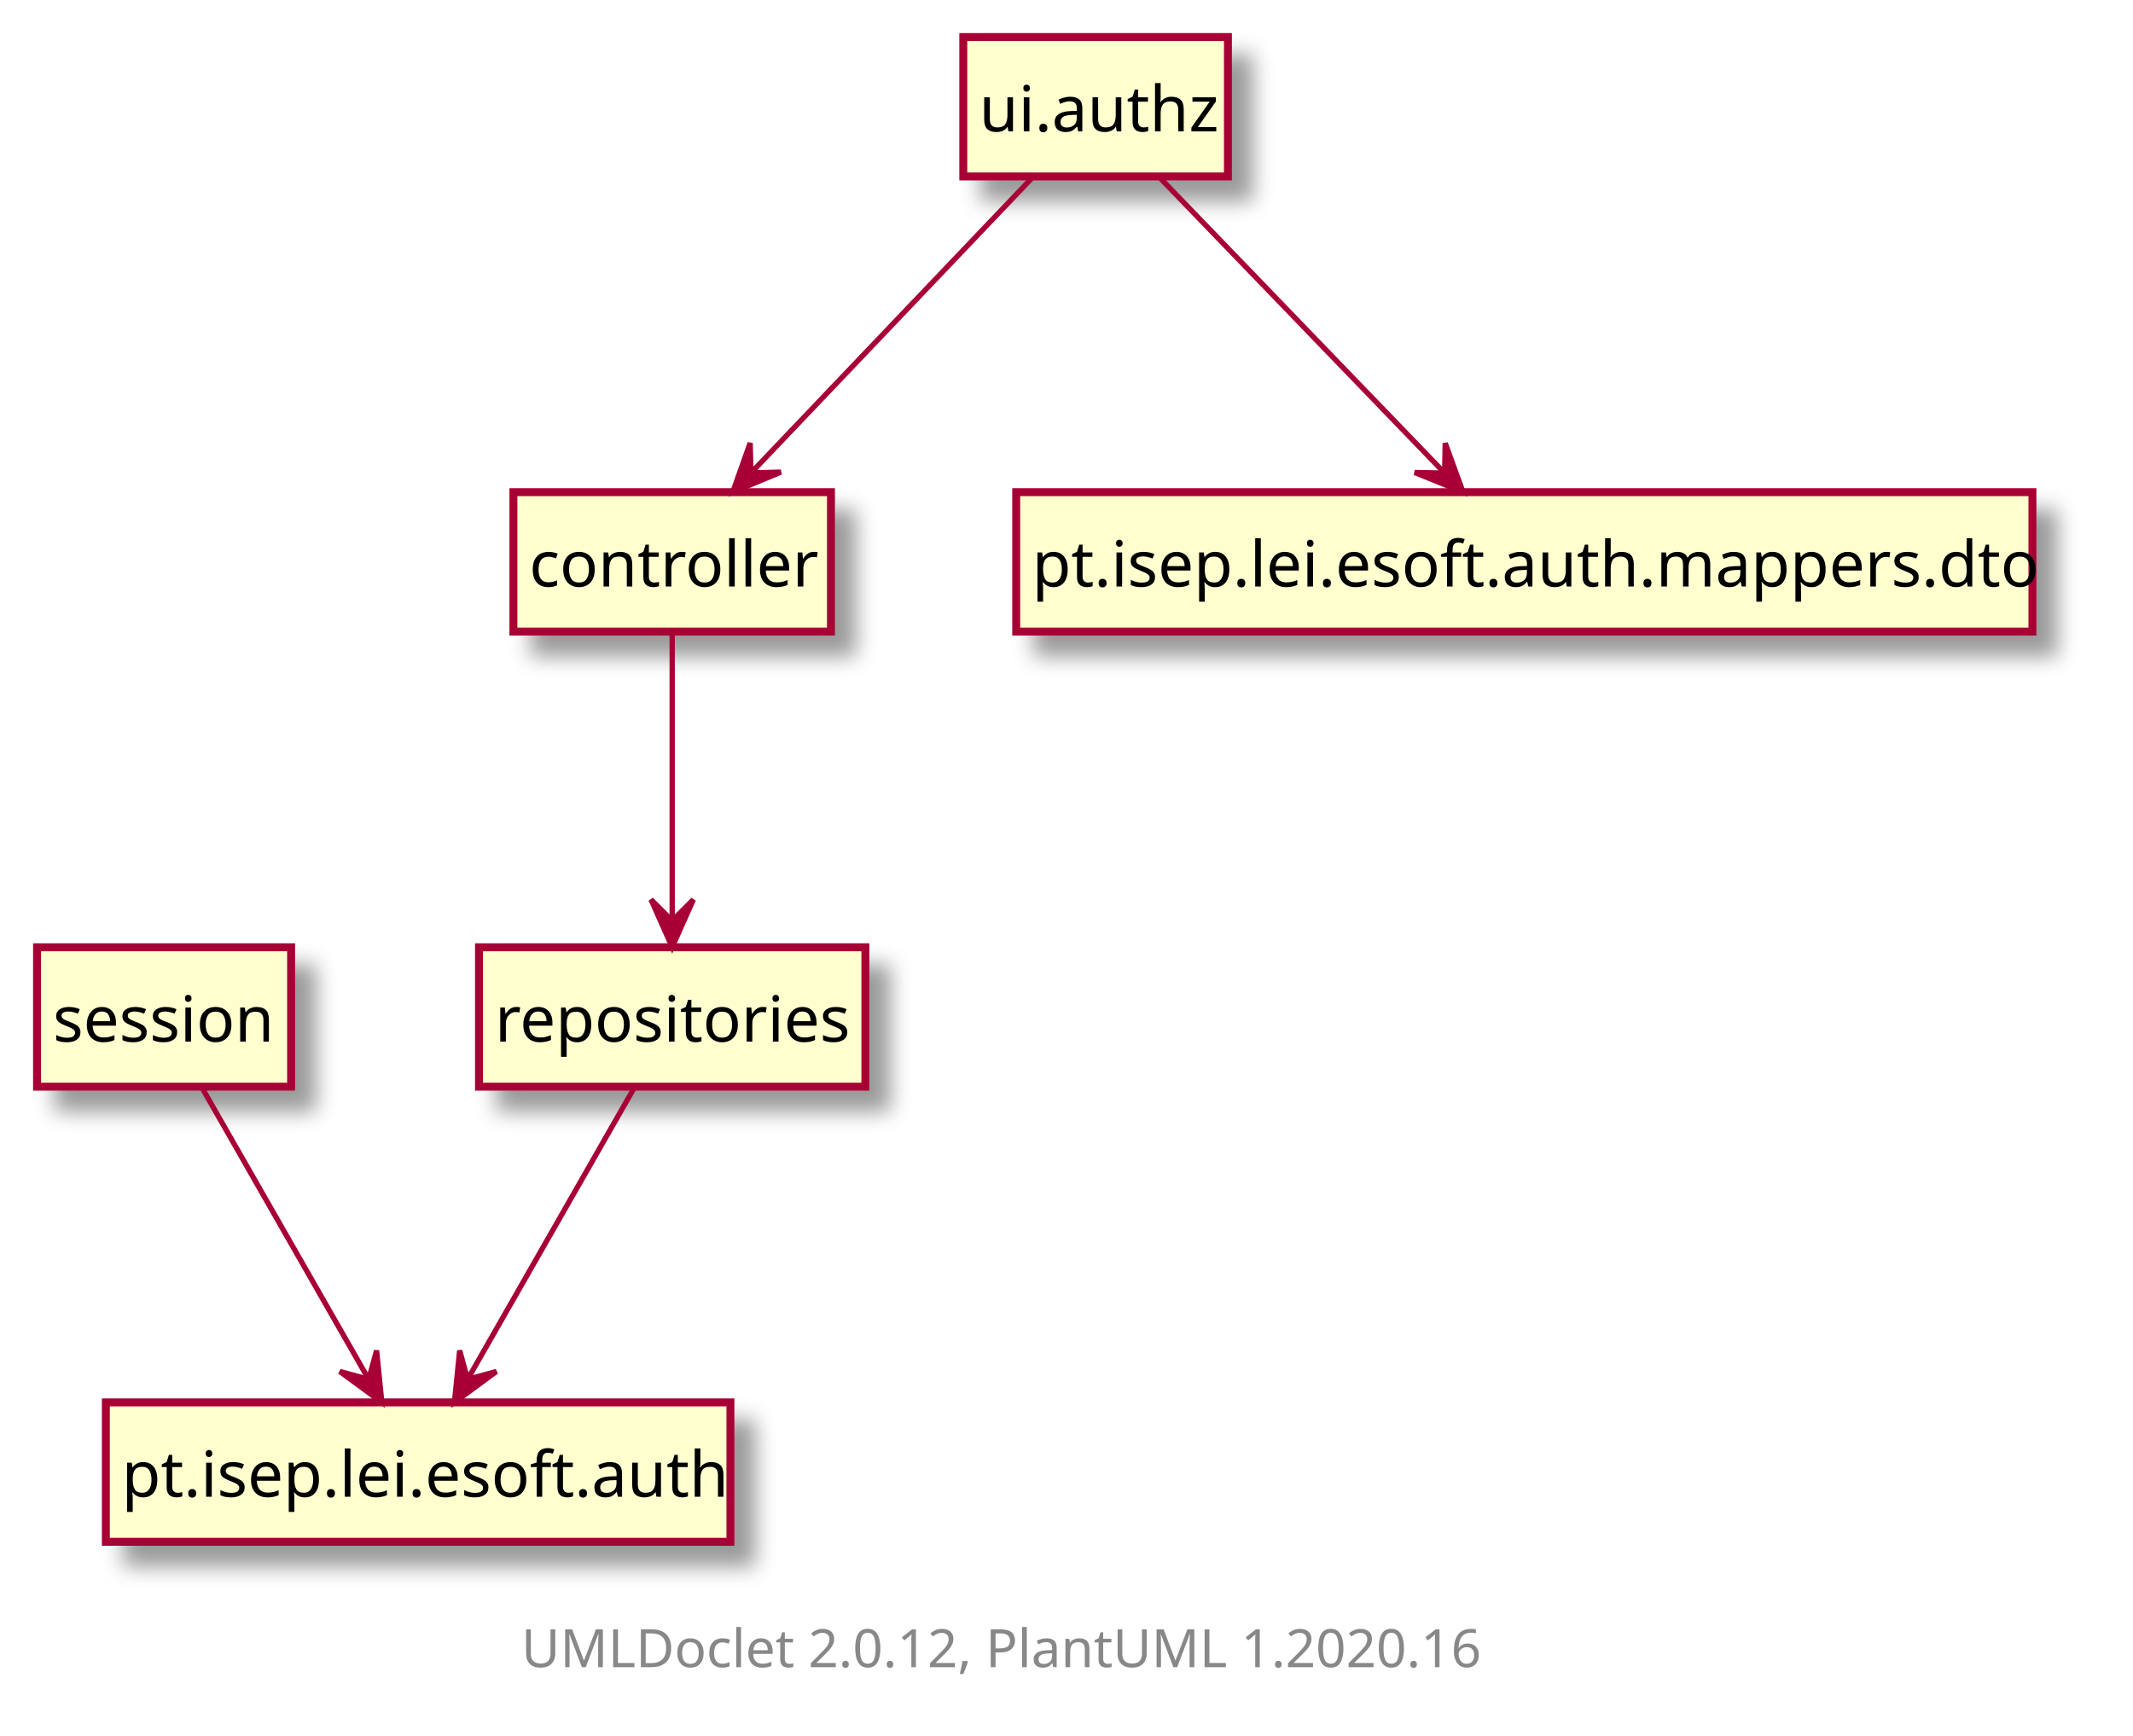
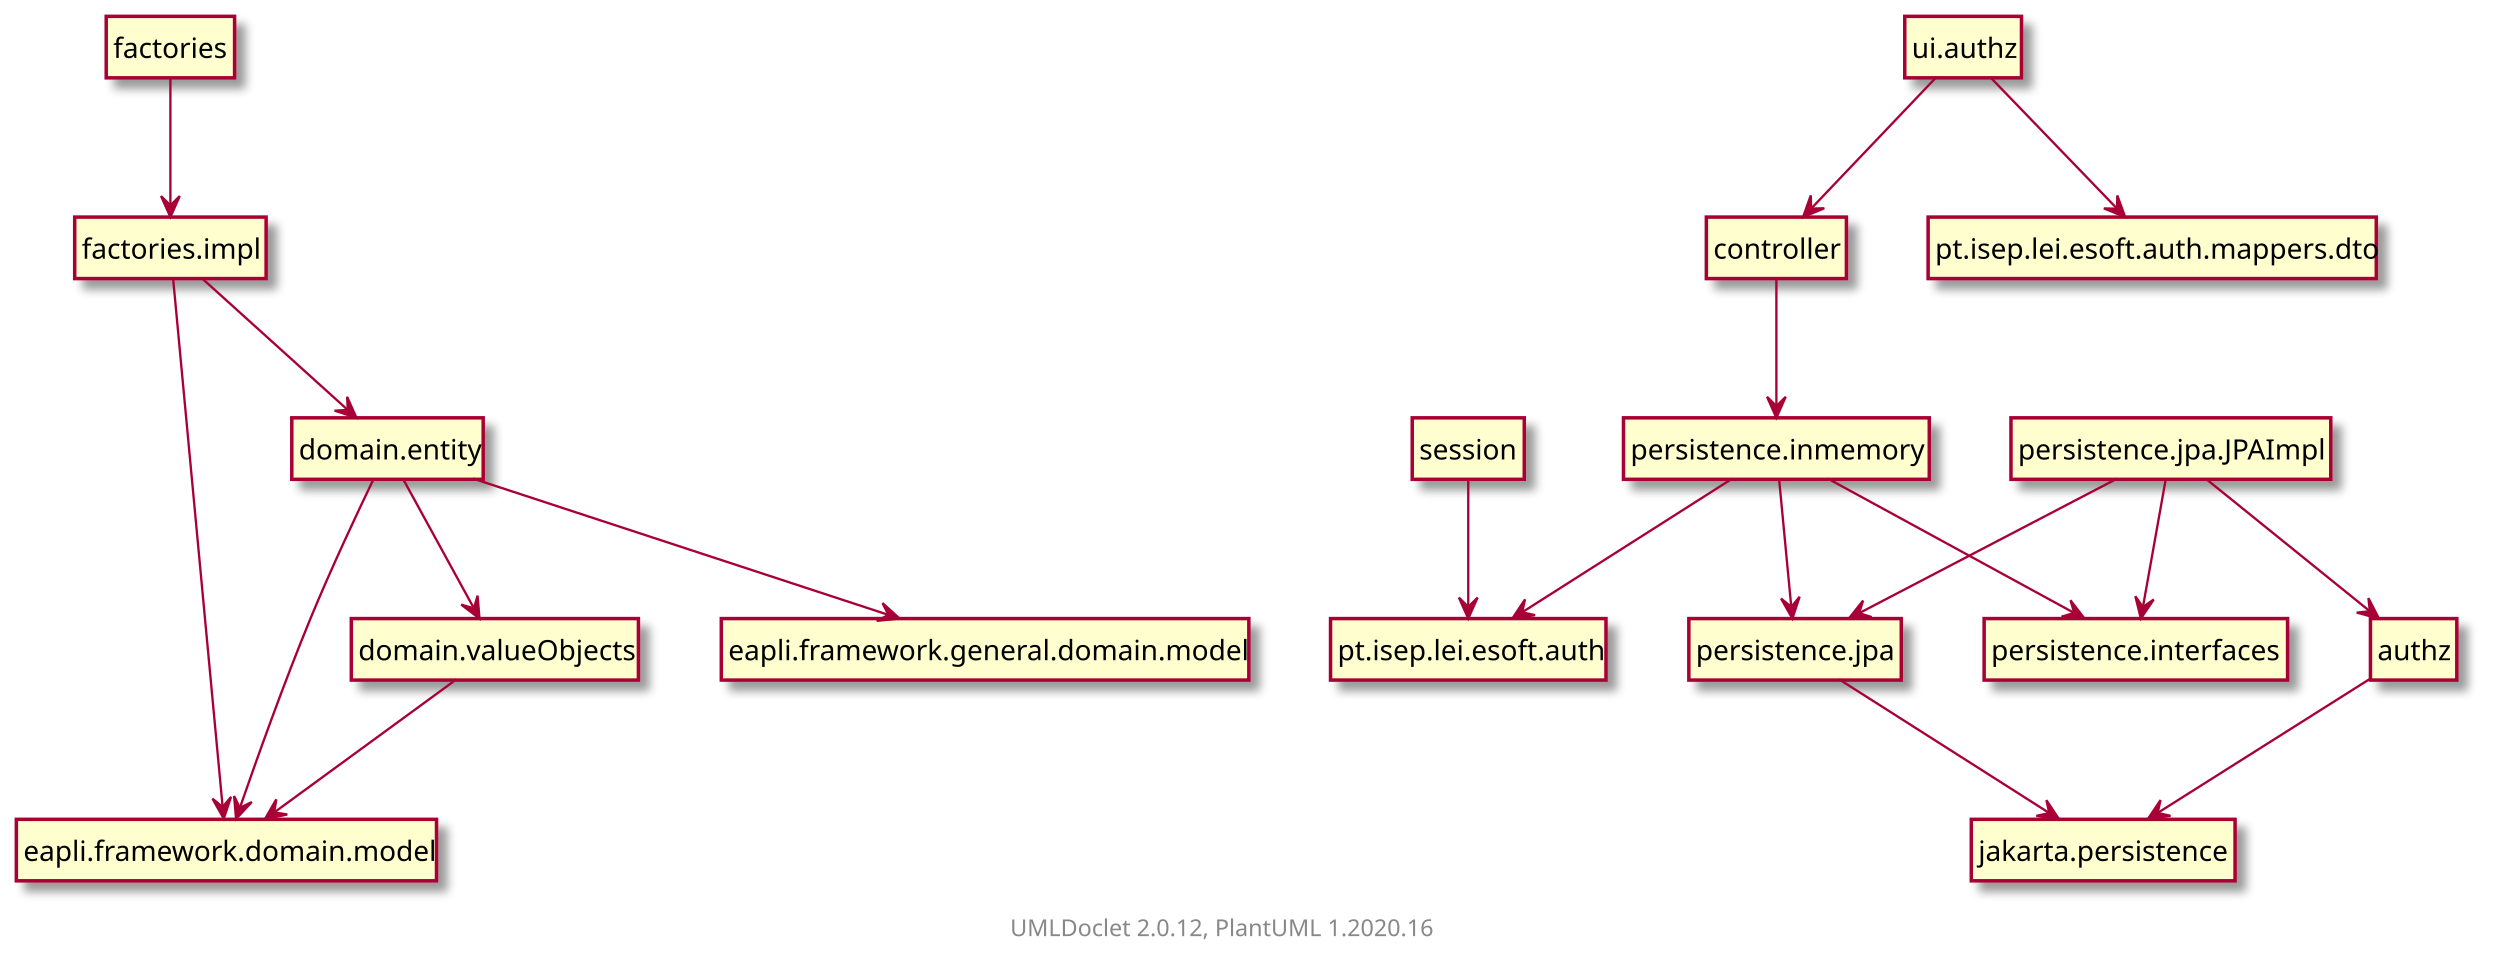
- <svg xmlns="http://www.w3.org/2000/svg" xmlns:xlink="http://www.w3.org/1999/xlink" contentScriptType="application/ecmascript" contentStyleType="text/css" height="328px" preserveAspectRatio="none" style="width:403px;height:328px;" version="1.1" viewBox="0 0 403 328" width="403px" zoomAndPan="magnify">
+ <svg xmlns="http://www.w3.org/2000/svg" xmlns:xlink="http://www.w3.org/1999/xlink" contentScriptType="application/ecmascript" contentStyleType="text/css" height="414px" preserveAspectRatio="none" style="width:1071px;height:414px;" version="1.1" viewBox="0 0 1071 414" width="1071px" zoomAndPan="magnify">
  <defs>
-     <filter height="300%" id="f1s2221xch2qf1" width="300%" x="-1" y="-1">
+     <filter height="300%" id="f1to26v1hwnjs6" width="300%" x="-1" y="-1">
      <feGaussianBlur result="blurOut" stdDeviation="2.0" />
      <feColorMatrix in="blurOut" result="blurOut2" type="matrix" values="0 0 0 0 0 0 0 0 0 0 0 0 0 0 0 0 0 0 .4 0" />
      <feOffset dx="4.0" dy="4.0" in="blurOut2" result="blurOut3" />
      <feBlend in="SourceGraphic" in2="blurOut3" mode="normal" />
    </filter>
  </defs>
  <g>
+     <a href="factories/package-summary.html" target="_top" title="factories/package-summary.html" xlink:actuate="onRequest" xlink:href="factories/package-summary.html" xlink:show="new" xlink:title="factories/package-summary.html" xlink:type="simple">
+       <rect codeLine="27" fill="#FEFECE" filter="url(#f1to26v1hwnjs6)" height="26.344" id="factories" style="stroke: #A80036; stroke-width: 1.5;" width="55" x="45.5" y="7" />
+       <text fill="#000000" font-family="sans-serif" font-size="12" lengthAdjust="spacingAndGlyphs" textLength="49" x="48.5" y="24.828">factories</text>
+     </a>
+     <a href="factories/impl/package-summary.html" target="_top" title="factories/impl/package-summary.html" xlink:actuate="onRequest" xlink:href="factories/impl/package-summary.html" xlink:show="new" xlink:title="factories/impl/package-summary.html" xlink:type="simple">
+       <rect codeLine="29" fill="#FEFECE" filter="url(#f1to26v1hwnjs6)" height="26.344" id="factories.impl" style="stroke: #A80036; stroke-width: 1.5;" width="82" x="32" y="93" />
+       <text fill="#000000" font-family="sans-serif" font-size="12" lengthAdjust="spacingAndGlyphs" textLength="76" x="35" y="110.828">factories.impl</text>
+     </a>
+     <rect fill="#FEFECE" filter="url(#f1to26v1hwnjs6)" height="26.344" id="eapli.framework.domain.model" style="stroke: #A80036; stroke-width: 1.5;" width="180" x="7" y="351" />
+     <text fill="#000000" font-family="sans-serif" font-size="12" lengthAdjust="spacingAndGlyphs" textLength="174" x="10" y="368.828">eapli.framework.domain.model</text>
+     <a href="domain/entity/package-summary.html" target="_top" title="domain/entity/package-summary.html" xlink:actuate="onRequest" xlink:href="domain/entity/package-summary.html" xlink:show="new" xlink:title="domain/entity/package-summary.html" xlink:type="simple">
+       <rect codeLine="31" fill="#FEFECE" filter="url(#f1to26v1hwnjs6)" height="26.344" id="domain.entity" style="stroke: #A80036; stroke-width: 1.5;" width="82" x="125" y="179" />
+       <text fill="#000000" font-family="sans-serif" font-size="12" lengthAdjust="spacingAndGlyphs" textLength="76" x="128" y="196.828">domain.entity</text>
+     </a>
    <a href="controller/package-summary.html" target="_top" title="controller/package-summary.html" xlink:actuate="onRequest" xlink:href="controller/package-summary.html" xlink:show="new" xlink:title="controller/package-summary.html" xlink:type="simple">
-       <rect codeLine="13" fill="#FEFECE" filter="url(#f1s2221xch2qf1)" height="26.344" id="controller" style="stroke: #A80036; stroke-width: 1.5;" width="60" x="97" y="93" />
-       <text fill="#000000" font-family="sans-serif" font-size="12" lengthAdjust="spacingAndGlyphs" textLength="54" x="100" y="110.828">controller</text>
+       <rect codeLine="33" fill="#FEFECE" filter="url(#f1to26v1hwnjs6)" height="26.344" id="controller" style="stroke: #A80036; stroke-width: 1.5;" width="60" x="731" y="93" />
+       <text fill="#000000" font-family="sans-serif" font-size="12" lengthAdjust="spacingAndGlyphs" textLength="54" x="734" y="110.828">controller</text>
    </a>
-     <a href="repositories/package-summary.html" target="_top" title="repositories/package-summary.html" xlink:actuate="onRequest" xlink:href="repositories/package-summary.html" xlink:show="new" xlink:title="repositories/package-summary.html" xlink:type="simple">
-       <rect codeLine="15" fill="#FEFECE" filter="url(#f1s2221xch2qf1)" height="26.344" id="repositories" style="stroke: #A80036; stroke-width: 1.5;" width="73" x="90.5" y="179" />
-       <text fill="#000000" font-family="sans-serif" font-size="12" lengthAdjust="spacingAndGlyphs" textLength="67" x="93.5" y="196.828">repositories</text>
+     <a href="persistence/inmemory/package-summary.html" target="_top" title="persistence/inmemory/package-summary.html" xlink:actuate="onRequest" xlink:href="persistence/inmemory/package-summary.html" xlink:show="new" xlink:title="persistence/inmemory/package-summary.html" xlink:type="simple">
+       <rect codeLine="35" fill="#FEFECE" filter="url(#f1to26v1hwnjs6)" height="26.344" id="persistence.inmemory" style="stroke: #A80036; stroke-width: 1.5;" width="131" x="695.5" y="179" />
+       <text fill="#000000" font-family="sans-serif" font-size="12" lengthAdjust="spacingAndGlyphs" textLength="125" x="698.5" y="196.828">persistence.inmemory</text>
    </a>
+     <a href="authz/package-summary.html" target="_top" title="authz/package-summary.html" xlink:actuate="onRequest" xlink:href="authz/package-summary.html" xlink:show="new" xlink:title="authz/package-summary.html" xlink:type="simple">
+       <rect codeLine="37" fill="#FEFECE" filter="url(#f1to26v1hwnjs6)" height="26.344" id="authz" style="stroke: #A80036; stroke-width: 1.5;" width="37" x="1015.5" y="265" />
+       <text fill="#000000" font-family="sans-serif" font-size="12" lengthAdjust="spacingAndGlyphs" textLength="31" x="1018.5" y="282.828">authz</text>
+     </a>
+     <rect fill="#FEFECE" filter="url(#f1to26v1hwnjs6)" height="26.344" id="jakarta.persistence" style="stroke: #A80036; stroke-width: 1.5;" width="113" x="844.5" y="351" />
+     <text fill="#000000" font-family="sans-serif" font-size="12" lengthAdjust="spacingAndGlyphs" textLength="107" x="847.5" y="368.828">jakarta.persistence</text>
    <a href="session/package-summary.html" target="_top" title="session/package-summary.html" xlink:actuate="onRequest" xlink:href="session/package-summary.html" xlink:show="new" xlink:title="session/package-summary.html" xlink:type="simple">
-       <rect codeLine="17" fill="#FEFECE" filter="url(#f1s2221xch2qf1)" height="26.344" id="session" style="stroke: #A80036; stroke-width: 1.5;" width="48" x="7" y="179" />
-       <text fill="#000000" font-family="sans-serif" font-size="12" lengthAdjust="spacingAndGlyphs" textLength="42" x="10" y="196.828">session</text>
+       <rect codeLine="39" fill="#FEFECE" filter="url(#f1to26v1hwnjs6)" height="26.344" id="session" style="stroke: #A80036; stroke-width: 1.5;" width="48" x="605" y="179" />
+       <text fill="#000000" font-family="sans-serif" font-size="12" lengthAdjust="spacingAndGlyphs" textLength="42" x="608" y="196.828">session</text>
    </a>
-     <rect fill="#FEFECE" filter="url(#f1s2221xch2qf1)" height="26.344" id="pt.isep.lei.esoft.auth" style="stroke: #A80036; stroke-width: 1.5;" width="118" x="20" y="265" />
-     <text fill="#000000" font-family="sans-serif" font-size="12" lengthAdjust="spacingAndGlyphs" textLength="112" x="23" y="282.828">pt.isep.lei.esoft.auth</text>
+     <rect fill="#FEFECE" filter="url(#f1to26v1hwnjs6)" height="26.344" id="pt.isep.lei.esoft.auth" style="stroke: #A80036; stroke-width: 1.5;" width="118" x="570" y="265" />
+     <text fill="#000000" font-family="sans-serif" font-size="12" lengthAdjust="spacingAndGlyphs" textLength="112" x="573" y="282.828">pt.isep.lei.esoft.auth</text>
+     <a href="persistence/jpa/package-summary.html" target="_top" title="persistence/jpa/package-summary.html" xlink:actuate="onRequest" xlink:href="persistence/jpa/package-summary.html" xlink:show="new" xlink:title="persistence/jpa/package-summary.html" xlink:type="simple">
+       <rect codeLine="41" fill="#FEFECE" filter="url(#f1to26v1hwnjs6)" height="26.344" id="persistence.jpa" style="stroke: #A80036; stroke-width: 1.5;" width="91" x="723.5" y="265" />
+       <text fill="#000000" font-family="sans-serif" font-size="12" lengthAdjust="spacingAndGlyphs" textLength="85" x="726.5" y="282.828">persistence.jpa</text>
+     </a>
+     <a href="persistence/jpa/JPAImpl/package-summary.html" target="_top" title="persistence/jpa/JPAImpl/package-summary.html" xlink:actuate="onRequest" xlink:href="persistence/jpa/JPAImpl/package-summary.html" xlink:show="new" xlink:title="persistence/jpa/JPAImpl/package-summary.html" xlink:type="simple">
+       <rect codeLine="43" fill="#FEFECE" filter="url(#f1to26v1hwnjs6)" height="26.344" id="persistence.jpa.JPAImpl" style="stroke: #A80036; stroke-width: 1.5;" width="137" x="861.5" y="179" />
+       <text fill="#000000" font-family="sans-serif" font-size="12" lengthAdjust="spacingAndGlyphs" textLength="131" x="864.5" y="196.828">persistence.jpa.JPAImpl</text>
+     </a>
+     <a href="persistence/interfaces/package-summary.html" target="_top" title="persistence/interfaces/package-summary.html" xlink:actuate="onRequest" xlink:href="persistence/interfaces/package-summary.html" xlink:show="new" xlink:title="persistence/interfaces/package-summary.html" xlink:type="simple">
+       <rect codeLine="45" fill="#FEFECE" filter="url(#f1to26v1hwnjs6)" height="26.344" id="persistence.interfaces" style="stroke: #A80036; stroke-width: 1.5;" width="130" x="850" y="265" />
+       <text fill="#000000" font-family="sans-serif" font-size="12" lengthAdjust="spacingAndGlyphs" textLength="124" x="853" y="282.828">persistence.interfaces</text>
+     </a>
+     <a href="domain/valueObjects/package-summary.html" target="_top" title="domain/valueObjects/package-summary.html" xlink:actuate="onRequest" xlink:href="domain/valueObjects/package-summary.html" xlink:show="new" xlink:title="domain/valueObjects/package-summary.html" xlink:type="simple">
+       <rect codeLine="47" fill="#FEFECE" filter="url(#f1to26v1hwnjs6)" height="26.344" id="domain.valueObjects" style="stroke: #A80036; stroke-width: 1.5;" width="123" x="150.5" y="265" />
+       <text fill="#000000" font-family="sans-serif" font-size="12" lengthAdjust="spacingAndGlyphs" textLength="117" x="153.5" y="282.828">domain.valueObjects</text>
+     </a>
+     <rect fill="#FEFECE" filter="url(#f1to26v1hwnjs6)" height="26.344" id="eapli.framework.general.domain.model" style="stroke: #A80036; stroke-width: 1.5;" width="226" x="309" y="265" />
+     <text fill="#000000" font-family="sans-serif" font-size="12" lengthAdjust="spacingAndGlyphs" textLength="220" x="312" y="282.828">eapli.framework.general.domain.model</text>
    <a href="ui/authz/package-summary.html" target="_top" title="ui/authz/package-summary.html" xlink:actuate="onRequest" xlink:href="ui/authz/package-summary.html" xlink:show="new" xlink:title="ui/authz/package-summary.html" xlink:type="simple">
-       <rect codeLine="19" fill="#FEFECE" filter="url(#f1s2221xch2qf1)" height="26.344" id="ui.authz" style="stroke: #A80036; stroke-width: 1.5;" width="50" x="182" y="7" />
-       <text fill="#000000" font-family="sans-serif" font-size="12" lengthAdjust="spacingAndGlyphs" textLength="44" x="185" y="24.828">ui.authz</text>
+       <rect codeLine="49" fill="#FEFECE" filter="url(#f1to26v1hwnjs6)" height="26.344" id="ui.authz" style="stroke: #A80036; stroke-width: 1.5;" width="50" x="816" y="7" />
+       <text fill="#000000" font-family="sans-serif" font-size="12" lengthAdjust="spacingAndGlyphs" textLength="44" x="819" y="24.828">ui.authz</text>
    </a>
-     <rect fill="#FEFECE" filter="url(#f1s2221xch2qf1)" height="26.344" id="pt.isep.lei.esoft.auth.mappers.dto" style="stroke: #A80036; stroke-width: 1.5;" width="192" x="192" y="93" />
-     <text fill="#000000" font-family="sans-serif" font-size="12" lengthAdjust="spacingAndGlyphs" textLength="186" x="195" y="110.828">pt.isep.lei.esoft.auth.mappers.dto</text>
-     <path codeLine="6" d="M127,119.04 C127,133.38 127,157.46 127,173.78 " fill="none" id="controller-to-repositories" style="stroke: #A80036; stroke-width: 1.0;" />
-     <polygon fill="#A80036" points="127,178.99,131,169.99,127,173.99,123,169.99,127,178.99" style="stroke: #A80036; stroke-width: 1.0;" />
-     <path codeLine="7" d="M37.88,205.04 C46.22,219.63 60.32,244.3 69.64,260.62 " fill="none" id="session-to-pt.isep.lei.esoft.auth" style="stroke: #A80036; stroke-width: 1.0;" />
-     <polygon fill="#A80036" points="72.14,264.99,71.151,255.191,69.661,260.648,64.204,259.158,72.14,264.99" style="stroke: #A80036; stroke-width: 1.0;" />
-     <path codeLine="8" d="M120.12,205.04 C111.78,219.63 97.68,244.3 88.36,260.62 " fill="none" id="repositories-to-pt.isep.lei.esoft.auth" style="stroke: #A80036; stroke-width: 1.0;" />
-     <polygon fill="#A80036" points="85.86,264.99,93.796,259.158,88.339,260.648,86.849,255.191,85.86,264.99" style="stroke: #A80036; stroke-width: 1.0;" />
-     <path codeLine="9" d="M195.54,33.04 C181.52,47.76 157.74,72.72 142.2,89.04 " fill="none" id="ui.authz-to-controller" style="stroke: #A80036; stroke-width: 1.0;" />
-     <polygon fill="#A80036" points="138.44,92.99,147.536,89.214,141.881,89.363,141.733,83.708,138.44,92.99" style="stroke: #A80036; stroke-width: 1.0;" />
-     <path codeLine="10" d="M218.61,33.04 C232.8,47.76 256.88,72.72 272.61,89.04 " fill="none" id="ui.authz-to-pt.isep.lei.esoft.auth.mappers.dto" style="stroke: #A80036; stroke-width: 1.0;" />
-     <polygon fill="#A80036" points="276.42,92.99,273.052,83.735,272.949,89.391,267.293,89.288,276.42,92.99" style="stroke: #A80036; stroke-width: 1.0;" />
-     <text fill="#888888" font-family="sans-serif" font-size="10" lengthAdjust="spacingAndGlyphs" textLength="188" x="98.5" y="315.034">UMLDoclet 2.0.12, PlantUML 1.2020.16</text>
+     <rect fill="#FEFECE" filter="url(#f1to26v1hwnjs6)" height="26.344" id="pt.isep.lei.esoft.auth.mappers.dto" style="stroke: #A80036; stroke-width: 1.5;" width="192" x="826" y="93" />
+     <text fill="#000000" font-family="sans-serif" font-size="12" lengthAdjust="spacingAndGlyphs" textLength="186" x="829" y="110.828">pt.isep.lei.esoft.auth.mappers.dto</text>
+     <path codeLine="6" d="M73,33.04 C73,47.38 73,71.46 73,87.78 " fill="none" id="factories-to-factories.impl" style="stroke: #A80036; stroke-width: 1.0;" />
+     <polygon fill="#A80036" points="73,92.99,77,83.99,73,87.99,69,83.99,73,92.99" style="stroke: #A80036; stroke-width: 1.0;" />
+     <path codeLine="7" d="M74.13,119 C78,160.31 90.79,296.74 95.36,345.49 " fill="none" id="factories.impl-to-eapli.framework.domain.model" style="stroke: #A80036; stroke-width: 1.0;" />
+     <polygon fill="#A80036" points="95.85,350.72,98.983,341.383,95.378,345.742,91.018,342.138,95.85,350.72" style="stroke: #A80036; stroke-width: 1.0;" />
+     <path codeLine="8" d="M86.32,119.04 C102.76,133.88 130.74,159.15 148.78,175.45 " fill="none" id="factories.impl-to-domain.entity" style="stroke: #A80036; stroke-width: 1.0;" />
+     <polygon fill="#A80036" points="152.7,178.99,148.703,169.988,148.99,175.638,143.34,175.925,152.7,178.99" style="stroke: #A80036; stroke-width: 1.0;" />
+     <path codeLine="9" d="M761,119.04 C761,133.38 761,157.46 761,173.78 " fill="none" id="controller-to-persistence.inmemory" style="stroke: #A80036; stroke-width: 1.0;" />
+     <polygon fill="#A80036" points="761,178.99,765,169.99,761,173.99,757,169.99,761,178.99" style="stroke: #A80036; stroke-width: 1.0;" />
+     <path codeLine="10" d="M1015.23,290.86 C991.4,305.91 950.3,331.86 924.44,348.2 " fill="none" id="authz-to-jakarta.persistence" style="stroke: #A80036; stroke-width: 1.0;" />
+     <polygon fill="#A80036" points="920.11,350.93,929.855,349.505,924.337,348.26,925.582,342.741,920.11,350.93" style="stroke: #A80036; stroke-width: 1.0;" />
+     <path codeLine="11" d="M629,205.04 C629,219.38 629,243.46 629,259.78 " fill="none" id="session-to-pt.isep.lei.esoft.auth" style="stroke: #A80036; stroke-width: 1.0;" />
+     <polygon fill="#A80036" points="629,264.99,633,255.99,629,259.99,625,255.99,629,264.99" style="stroke: #A80036; stroke-width: 1.0;" />
+     <path codeLine="12" d="M787.91,291.04 C811.63,306.13 852.29,332 877.84,348.26 " fill="none" id="persistence.jpa-to-jakarta.persistence" style="stroke: #A80036; stroke-width: 1.0;" />
+     <polygon fill="#A80036" points="882.12,350.99,876.68,342.78,877.904,348.303,872.38,349.526,882.12,350.99" style="stroke: #A80036; stroke-width: 1.0;" />
+     <path codeLine="13" d="M906.93,205.04 C877.76,220.26 827.59,246.43 796.47,262.67 " fill="none" id="persistence.jpa.JPAImpl-to-persistence.jpa" style="stroke: #A80036; stroke-width: 1.0;" />
+     <polygon fill="#A80036" points="792.02,264.99,801.85,264.38,796.454,262.68,798.154,257.285,792.02,264.99" style="stroke: #A80036; stroke-width: 1.0;" />
+     <path codeLine="14" d="M944.9,205.04 C963.36,219.94 994.83,245.36 1015,261.66 " fill="none" id="persistence.jpa.JPAImpl-to-authz" style="stroke: #A80036; stroke-width: 1.0;" />
+     <polygon fill="#A80036" points="1019.13,264.99,1014.632,256.228,1015.237,261.853,1009.612,262.457,1019.13,264.99" style="stroke: #A80036; stroke-width: 1.0;" />
+     <path codeLine="15" d="M927.85,205.04 C925.29,219.38 920.99,243.46 918.08,259.78 " fill="none" id="persistence.jpa.JPAImpl-to-persistence.interfaces" style="stroke: #A80036; stroke-width: 1.0;" />
+     <polygon fill="#A80036" points="917.15,264.99,922.656,256.824,918.021,260.066,914.778,255.431,917.15,264.99" style="stroke: #A80036; stroke-width: 1.0;" />
+     <path codeLine="16" d="M783.06,205.04 C810.85,220.19 858.56,246.21 888.35,262.47 " fill="none" id="persistence.inmemory-to-persistence.interfaces" style="stroke: #A80036; stroke-width: 1.0;" />
+     <polygon fill="#A80036" points="892.98,264.99,887.005,257.161,888.594,262.59,883.165,264.178,892.98,264.99" style="stroke: #A80036; stroke-width: 1.0;" />
+     <path codeLine="17" d="M742.09,205.04 C718.37,220.13 677.71,246 652.16,262.26 " fill="none" id="persistence.inmemory-to-pt.isep.lei.esoft.auth" style="stroke: #A80036; stroke-width: 1.0;" />
+     <polygon fill="#A80036" points="647.88,264.99,657.62,263.526,652.096,262.303,653.32,256.78,647.88,264.99" style="stroke: #A80036; stroke-width: 1.0;" />
+     <path codeLine="18" d="M762.15,205.04 C763.51,219.38 765.81,243.46 767.36,259.78 " fill="none" id="persistence.inmemory-to-persistence.jpa" style="stroke: #A80036; stroke-width: 1.0;" />
+     <polygon fill="#A80036" points="767.86,264.99,770.966,255.644,767.374,260.014,763.004,256.422,767.86,264.99" style="stroke: #A80036; stroke-width: 1.0;" />
+     <path codeLine="19" d="M195.52,291.04 C175.03,306.01 140.02,331.57 117.73,347.86 " fill="none" id="domain.valueObjects-to-eapli.framework.domain.model" style="stroke: #A80036; stroke-width: 1.0;" />
+     <polygon fill="#A80036" points="113.45,350.99,123.076,348.905,117.486,348.038,118.353,342.448,113.45,350.99" style="stroke: #A80036; stroke-width: 1.0;" />
+     <path codeLine="20" d="M160.1,205.1 C153.26,219.31 141.8,243.64 133,265 C121.46,293 109.65,326.19 102.84,345.87 " fill="none" id="domain.entity-to-eapli.framework.domain.model" style="stroke: #A80036; stroke-width: 1.0;" />
+     <polygon fill="#A80036" points="101.13,350.81,107.843,343.603,102.758,346.082,100.279,340.998,101.13,350.81" style="stroke: #A80036; stroke-width: 1.0;" />
+     <path codeLine="21" d="M172.59,205.04 C180.52,219.51 193.86,243.88 202.8,260.2 " fill="none" id="domain.entity-to-domain.valueObjects" style="stroke: #A80036; stroke-width: 1.0;" />
+     <polygon fill="#A80036" points="205.42,264.99,204.595,255.176,203.014,260.607,197.582,259.026,205.42,264.99" style="stroke: #A80036; stroke-width: 1.0;" />
+     <path codeLine="22" d="M202.68,205.04 C249.73,220.47 331.13,247.18 380.43,263.36 " fill="none" id="domain.entity-to-eapli.framework.general.domain.model" style="stroke: #A80036; stroke-width: 1.0;" />
+     <polygon fill="#A80036" points="385.39,264.99,378.087,258.382,380.639,263.43,375.591,265.983,385.39,264.99" style="stroke: #A80036; stroke-width: 1.0;" />
+     <path codeLine="23" d="M829.54,33.04 C815.52,47.76 791.74,72.72 776.2,89.04 " fill="none" id="ui.authz-to-controller" style="stroke: #A80036; stroke-width: 1.0;" />
+     <polygon fill="#A80036" points="772.44,92.99,781.536,89.214,775.881,89.363,775.733,83.708,772.44,92.99" style="stroke: #A80036; stroke-width: 1.0;" />
+     <path codeLine="24" d="M852.61,33.04 C866.8,47.76 890.88,72.72 906.61,89.04 " fill="none" id="ui.authz-to-pt.isep.lei.esoft.auth.mappers.dto" style="stroke: #A80036; stroke-width: 1.0;" />
+     <polygon fill="#A80036" points="910.42,92.99,907.052,83.735,906.949,89.391,901.293,89.288,910.42,92.99" style="stroke: #A80036; stroke-width: 1.0;" />
+     <text fill="#888888" font-family="sans-serif" font-size="10" lengthAdjust="spacingAndGlyphs" textLength="188" x="432.75" y="401.034">UMLDoclet 2.0.12, PlantUML 1.2020.16</text>
  </g>
</svg>
